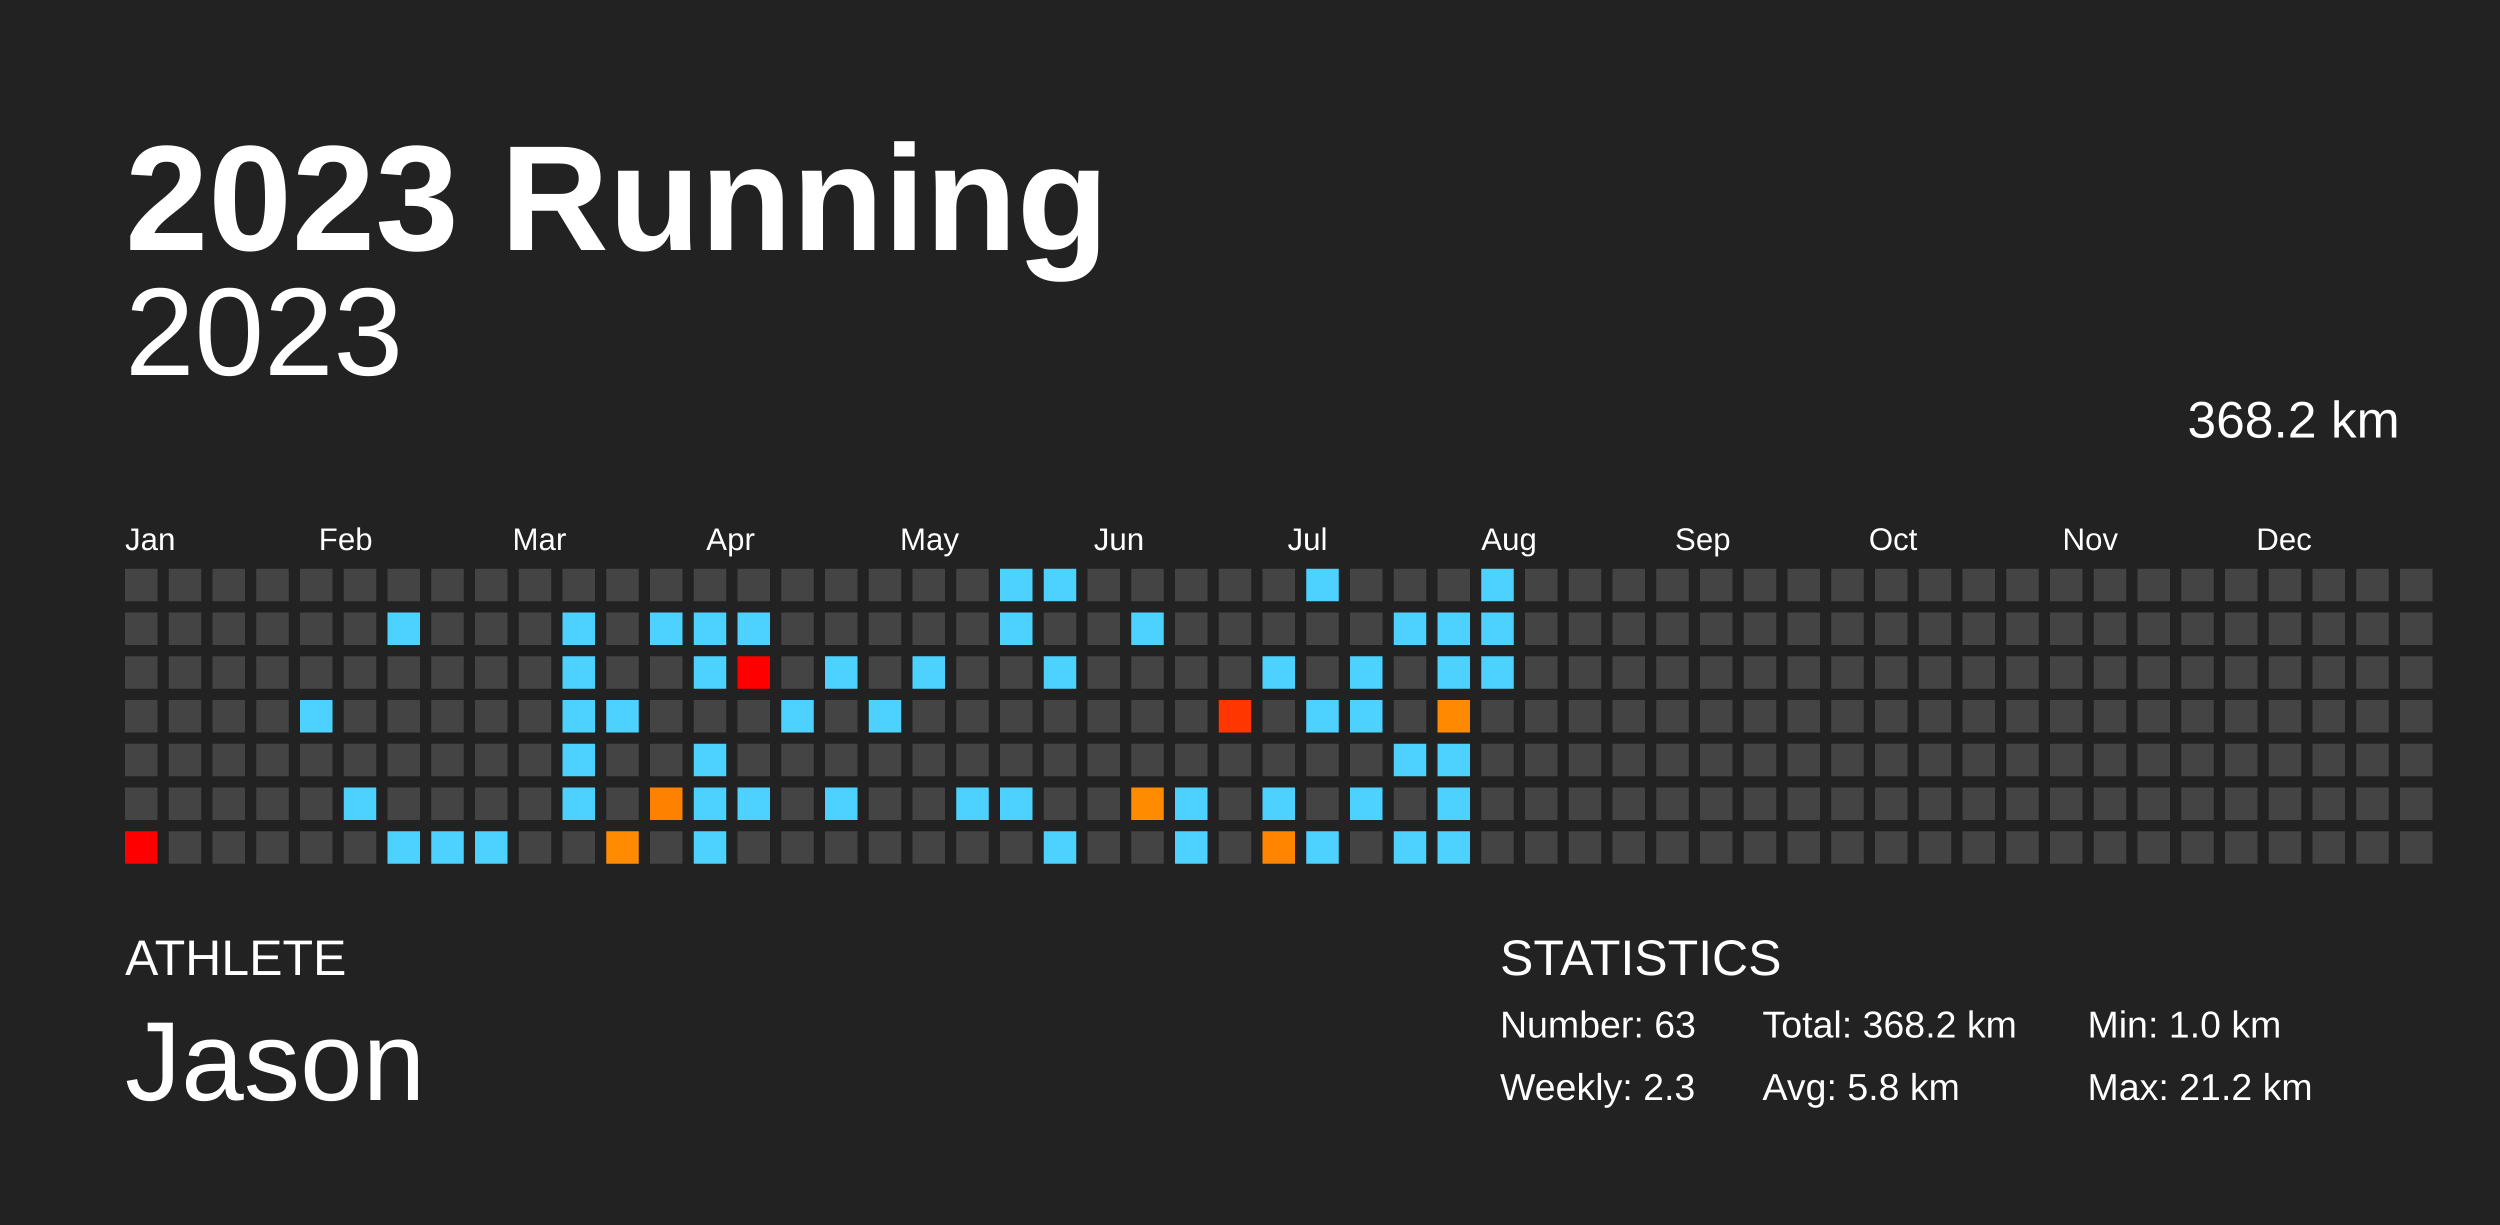
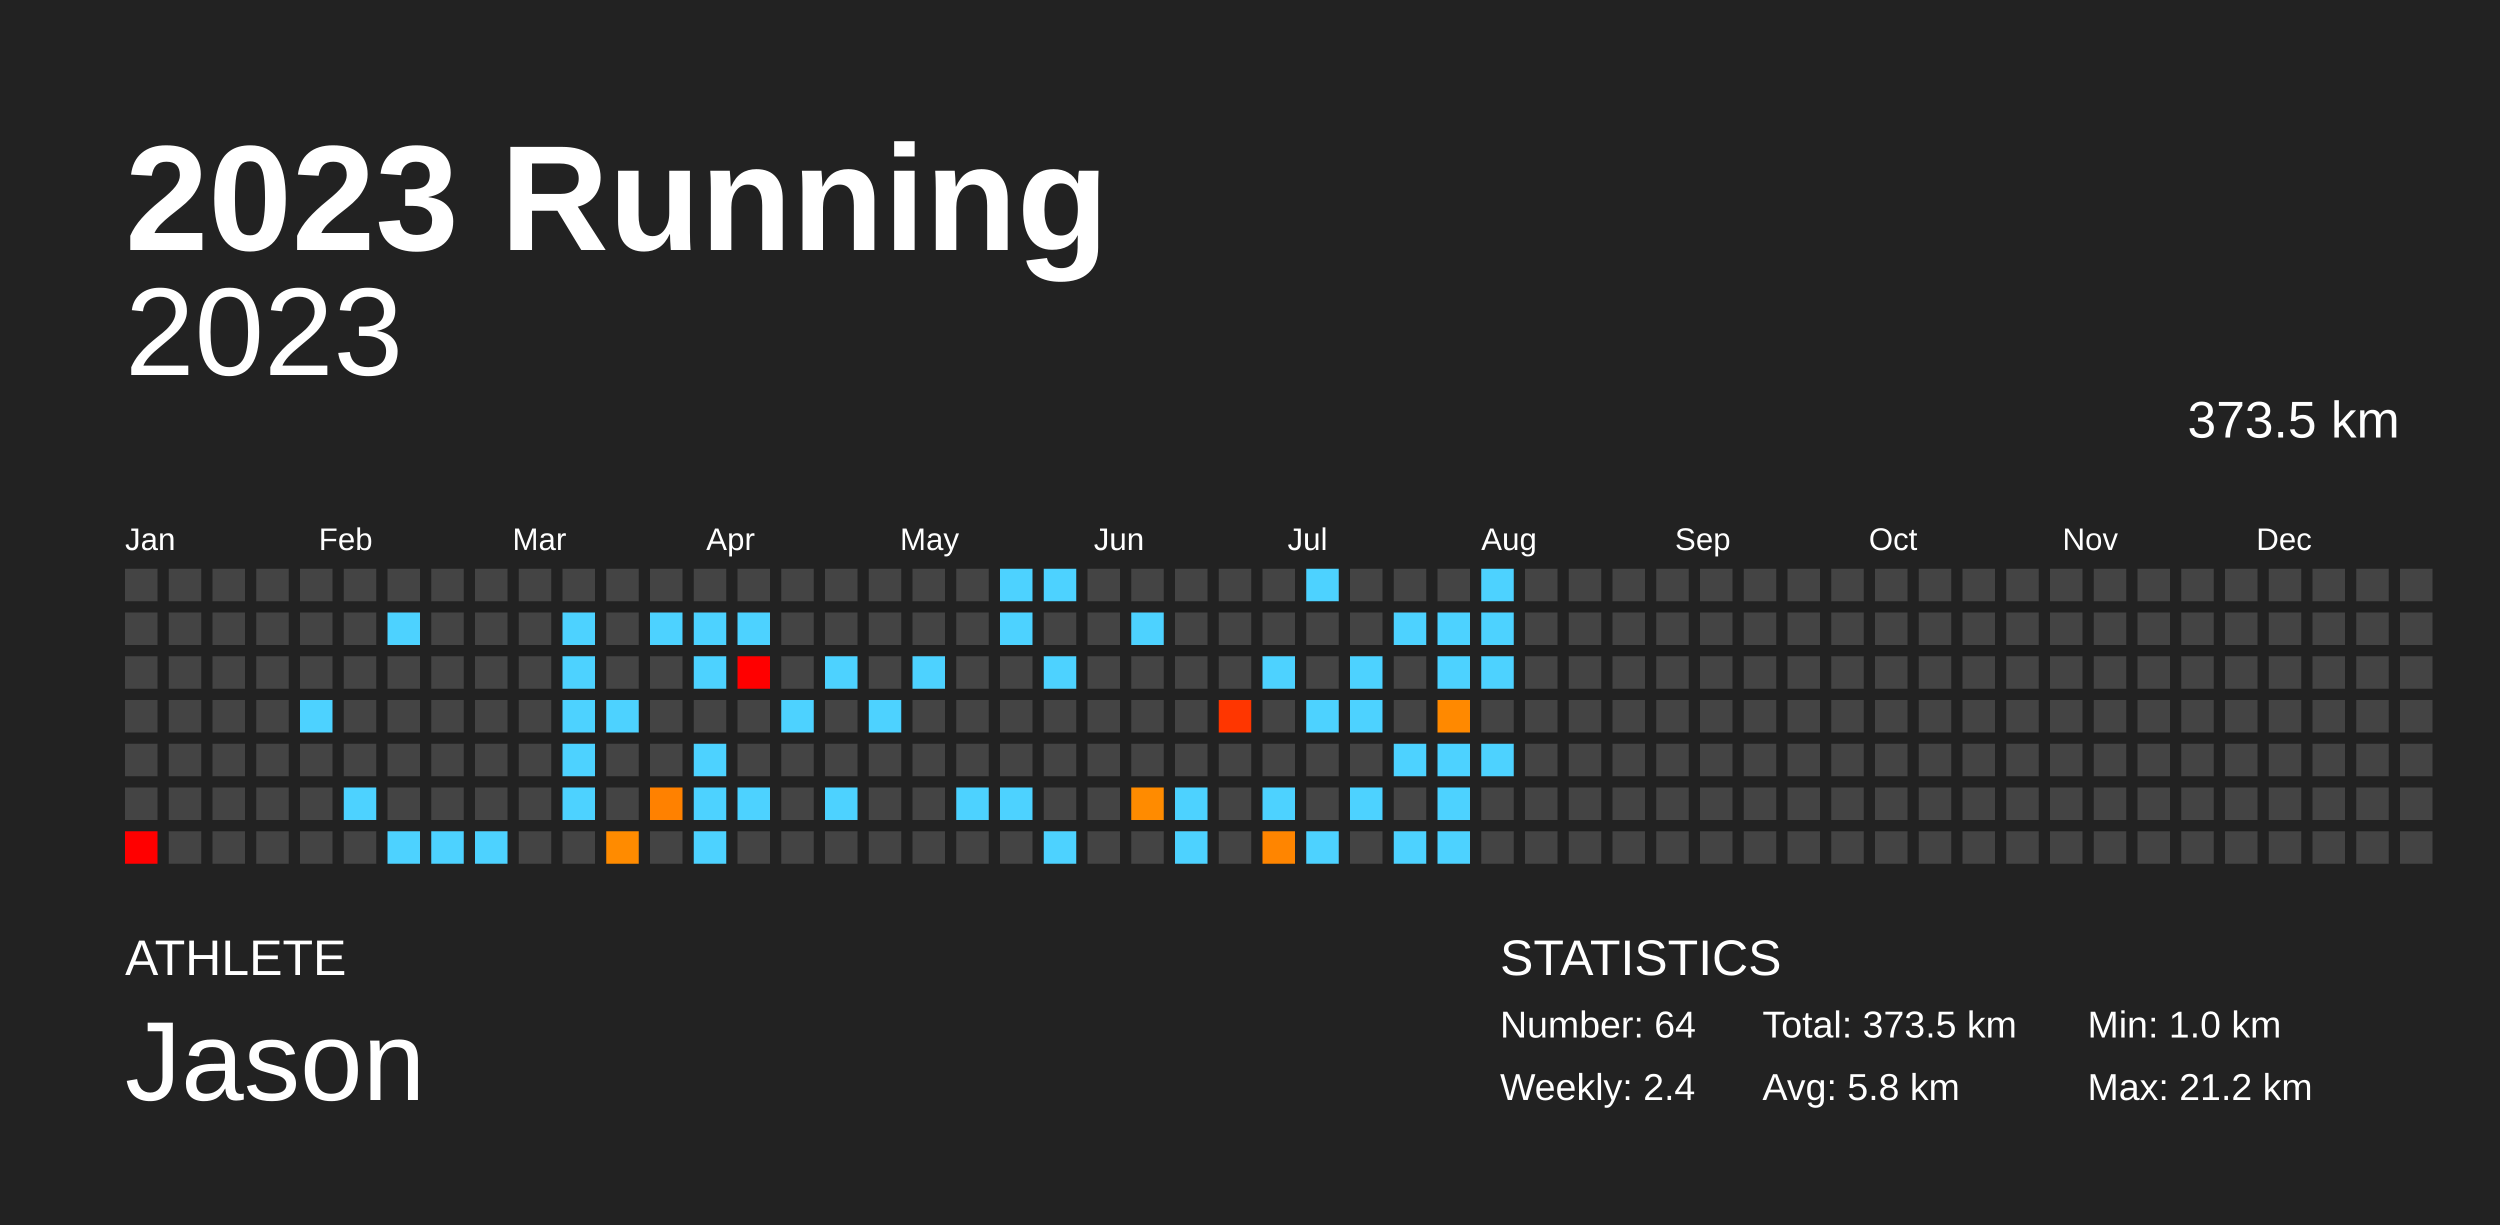
<svg xmlns="http://www.w3.org/2000/svg" baseProfile="full" height="98mm" version="1.1" viewBox="0,0,200,98" width="200mm">
  <defs />
  <rect fill="#222222" height="98" width="200" x="0" y="0" />
  <text fill="#FFFFFF" style="font-size:12px; font-family:Arial; font-weight:bold;" x="10" y="20">2023 Running</text>
  <text fill="#FFFFFF" style="font-size:4px; font-family:Arial" x="10" y="78">ATHLETE</text>
  <text fill="#FFFFFF" style="font-size:9px; font-family:Arial" x="10" y="88">Jason</text>
  <text fill="#FFFFFF" style="font-size:4px; font-family:Arial" x="120" y="78">STATISTICS</text>
-   <text fill="#FFFFFF" style="font-size:3px; font-family:Arial" x="120" y="83">Number: 63</text>
-   <text fill="#FFFFFF" style="font-size:3px; font-family:Arial" x="120" y="88">Weekly: 2.3</text>
-   <text fill="#FFFFFF" style="font-size:3px; font-family:Arial" x="141" y="83">Total: 368.2 km</text>
+   <text fill="#FFFFFF" style="font-size:3px; font-family:Arial" x="120" y="83">Number: 64</text>
+   <text fill="#FFFFFF" style="font-size:3px; font-family:Arial" x="120" y="88">Weekly: 2.4</text>
+   <text fill="#FFFFFF" style="font-size:3px; font-family:Arial" x="141" y="83">Total: 373.5 km</text>
  <text fill="#FFFFFF" style="font-size:3px; font-family:Arial" x="141" y="88">Avg: 5.8 km</text>
  <text fill="#FFFFFF" style="font-size:3px; font-family:Arial" x="167" y="83">Min: 1.0 km</text>
  <text fill="#FFFFFF" style="font-size:3px; font-family:Arial" x="167" y="88">Max: 21.2 km</text>
  <text alignment-baseline="hanging" fill="#FFFFFF" style="font-size:10.0px; font-family:Arial;" x="10" y="30">2023</text>
-   <text alignment-baseline="hanging" fill="#FFFFFF" style="font-size:4.125px; font-family:Arial;" x="175" y="35">368.2 km</text>
+   <text alignment-baseline="hanging" fill="#FFFFFF" style="font-size:4.125px; font-family:Arial;" x="175" y="35">373.5 km</text>
  <text fill="#FFFFFF" style="font-size:2.5px; font-family:Arial" x="10.0" y="44">Jan</text>
  <text fill="#FFFFFF" style="font-size:2.5px; font-family:Arial" x="25.5" y="44">Feb</text>
  <text fill="#FFFFFF" style="font-size:2.5px; font-family:Arial" x="41.0" y="44">Mar</text>
  <text fill="#FFFFFF" style="font-size:2.5px; font-family:Arial" x="56.5" y="44">Apr</text>
  <text fill="#FFFFFF" style="font-size:2.5px; font-family:Arial" x="72.0" y="44">May</text>
  <text fill="#FFFFFF" style="font-size:2.5px; font-family:Arial" x="87.5" y="44">Jun</text>
  <text fill="#FFFFFF" style="font-size:2.5px; font-family:Arial" x="103.0" y="44">Jul</text>
  <text fill="#FFFFFF" style="font-size:2.5px; font-family:Arial" x="118.5" y="44">Aug</text>
  <text fill="#FFFFFF" style="font-size:2.5px; font-family:Arial" x="134.0" y="44">Sep</text>
  <text fill="#FFFFFF" style="font-size:2.5px; font-family:Arial" x="149.5" y="44">Oct</text>
  <text fill="#FFFFFF" style="font-size:2.5px; font-family:Arial" x="165.0" y="44">Nov</text>
  <text fill="#FFFFFF" style="font-size:2.5px; font-family:Arial" x="180.5" y="44">Dec</text>
  <rect fill="#444444" height="2.6" width="2.6" x="10.0" y="45.5" />
  <rect fill="#444444" height="2.6" width="2.6" x="10.0" y="49.0" />
  <rect fill="#444444" height="2.6" width="2.6" x="10.0" y="52.5" />
  <rect fill="#444444" height="2.6" width="2.6" x="10.0" y="56.0" />
  <rect fill="#444444" height="2.6" width="2.6" x="10.0" y="59.5" />
  <rect fill="#444444" height="2.6" width="2.6" x="10.0" y="63.0" />
  <rect fill="red" height="2.6" width="2.6" x="10.0" y="66.5" />
  <rect fill="#444444" height="2.6" width="2.6" x="13.5" y="45.5" />
  <rect fill="#444444" height="2.6" width="2.6" x="13.5" y="49.0" />
  <rect fill="#444444" height="2.6" width="2.6" x="13.5" y="52.5" />
  <rect fill="#444444" height="2.6" width="2.6" x="13.5" y="56.0" />
  <rect fill="#444444" height="2.6" width="2.6" x="13.5" y="59.5" />
  <rect fill="#444444" height="2.6" width="2.6" x="13.5" y="63.0" />
  <rect fill="#444444" height="2.6" width="2.6" x="13.5" y="66.5" />
  <rect fill="#444444" height="2.6" width="2.6" x="17.0" y="45.5" />
  <rect fill="#444444" height="2.6" width="2.6" x="17.0" y="49.0" />
  <rect fill="#444444" height="2.6" width="2.6" x="17.0" y="52.5" />
  <rect fill="#444444" height="2.6" width="2.6" x="17.0" y="56.0" />
  <rect fill="#444444" height="2.6" width="2.6" x="17.0" y="59.5" />
  <rect fill="#444444" height="2.6" width="2.6" x="17.0" y="63.0" />
  <rect fill="#444444" height="2.6" width="2.6" x="17.0" y="66.5" />
  <rect fill="#444444" height="2.6" width="2.6" x="20.5" y="45.5" />
  <rect fill="#444444" height="2.6" width="2.6" x="20.5" y="49.0" />
  <rect fill="#444444" height="2.6" width="2.6" x="20.5" y="52.5" />
  <rect fill="#444444" height="2.6" width="2.6" x="20.5" y="56.0" />
  <rect fill="#444444" height="2.6" width="2.6" x="20.5" y="59.5" />
  <rect fill="#444444" height="2.6" width="2.6" x="20.5" y="63.0" />
  <rect fill="#444444" height="2.6" width="2.6" x="20.5" y="66.5" />
  <rect fill="#444444" height="2.6" width="2.6" x="24.0" y="45.5" />
  <rect fill="#444444" height="2.6" width="2.6" x="24.0" y="49.0" />
  <rect fill="#444444" height="2.6" width="2.6" x="24.0" y="52.5" />
  <rect fill="#4dd2ff" height="2.6" width="2.6" x="24.0" y="56.0" />
  <rect fill="#444444" height="2.6" width="2.6" x="24.0" y="59.5" />
  <rect fill="#444444" height="2.6" width="2.6" x="24.0" y="63.0" />
  <rect fill="#444444" height="2.6" width="2.6" x="24.0" y="66.5" />
  <rect fill="#444444" height="2.6" width="2.6" x="27.5" y="45.5" />
  <rect fill="#444444" height="2.6" width="2.6" x="27.5" y="49.0" />
  <rect fill="#444444" height="2.6" width="2.6" x="27.5" y="52.5" />
  <rect fill="#444444" height="2.6" width="2.6" x="27.5" y="56.0" />
  <rect fill="#444444" height="2.6" width="2.6" x="27.5" y="59.5" />
  <rect fill="#4dd2ff" height="2.6" width="2.6" x="27.5" y="63.0" />
  <rect fill="#444444" height="2.6" width="2.6" x="27.5" y="66.5" />
  <rect fill="#444444" height="2.6" width="2.6" x="31.0" y="45.5" />
  <rect fill="#4dd2ff" height="2.6" width="2.6" x="31.0" y="49.0" />
  <rect fill="#444444" height="2.6" width="2.6" x="31.0" y="52.5" />
  <rect fill="#444444" height="2.6" width="2.6" x="31.0" y="56.0" />
  <rect fill="#444444" height="2.6" width="2.6" x="31.0" y="59.5" />
  <rect fill="#444444" height="2.6" width="2.6" x="31.0" y="63.0" />
  <rect fill="#4dd2ff" height="2.6" width="2.6" x="31.0" y="66.5" />
  <rect fill="#444444" height="2.6" width="2.6" x="34.5" y="45.5" />
  <rect fill="#444444" height="2.6" width="2.6" x="34.5" y="49.0" />
  <rect fill="#444444" height="2.6" width="2.6" x="34.5" y="52.5" />
  <rect fill="#444444" height="2.6" width="2.6" x="34.5" y="56.0" />
  <rect fill="#444444" height="2.6" width="2.6" x="34.5" y="59.5" />
  <rect fill="#444444" height="2.6" width="2.6" x="34.5" y="63.0" />
  <rect fill="#4dd2ff" height="2.6" width="2.6" x="34.5" y="66.5" />
  <rect fill="#444444" height="2.6" width="2.6" x="38.0" y="45.5" />
  <rect fill="#444444" height="2.6" width="2.6" x="38.0" y="49.0" />
  <rect fill="#444444" height="2.6" width="2.6" x="38.0" y="52.5" />
  <rect fill="#444444" height="2.6" width="2.6" x="38.0" y="56.0" />
  <rect fill="#444444" height="2.6" width="2.6" x="38.0" y="59.5" />
  <rect fill="#444444" height="2.6" width="2.6" x="38.0" y="63.0" />
  <rect fill="#4dd2ff" height="2.6" width="2.6" x="38.0" y="66.5" />
  <rect fill="#444444" height="2.6" width="2.6" x="41.5" y="45.5" />
  <rect fill="#444444" height="2.6" width="2.6" x="41.5" y="49.0" />
  <rect fill="#444444" height="2.6" width="2.6" x="41.5" y="52.5" />
  <rect fill="#444444" height="2.6" width="2.6" x="41.5" y="56.0" />
  <rect fill="#444444" height="2.6" width="2.6" x="41.5" y="59.5" />
  <rect fill="#444444" height="2.6" width="2.6" x="41.5" y="63.0" />
  <rect fill="#444444" height="2.6" width="2.6" x="41.5" y="66.5" />
  <rect fill="#444444" height="2.6" width="2.6" x="45.0" y="45.5" />
  <rect fill="#4dd2ff" height="2.6" width="2.6" x="45.0" y="49.0" />
  <rect fill="#4dd2ff" height="2.6" width="2.6" x="45.0" y="52.5" />
  <rect fill="#4dd2ff" height="2.6" width="2.6" x="45.0" y="56.0" />
  <rect fill="#4dd2ff" height="2.6" width="2.6" x="45.0" y="59.5" />
  <rect fill="#4dd2ff" height="2.6" width="2.6" x="45.0" y="63.0" />
  <rect fill="#444444" height="2.6" width="2.6" x="45.0" y="66.5" />
  <rect fill="#444444" height="2.6" width="2.6" x="48.5" y="45.5" />
  <rect fill="#444444" height="2.6" width="2.6" x="48.5" y="49.0" />
  <rect fill="#444444" height="2.6" width="2.6" x="48.5" y="52.5" />
  <rect fill="#4dd2ff" height="2.6" width="2.6" x="48.5" y="56.0" />
  <rect fill="#444444" height="2.6" width="2.6" x="48.5" y="59.5" />
  <rect fill="#444444" height="2.6" width="2.6" x="48.5" y="63.0" />
  <rect fill="#ff8b00" height="2.6" width="2.6" x="48.5" y="66.5" />
  <rect fill="#444444" height="2.6" width="2.6" x="52.0" y="45.5" />
  <rect fill="#4dd2ff" height="2.6" width="2.6" x="52.0" y="49.0" />
  <rect fill="#444444" height="2.6" width="2.6" x="52.0" y="52.5" />
  <rect fill="#444444" height="2.6" width="2.6" x="52.0" y="56.0" />
  <rect fill="#444444" height="2.6" width="2.6" x="52.0" y="59.5" />
  <rect fill="#ff8100" height="2.6" width="2.6" x="52.0" y="63.0" />
  <rect fill="#444444" height="2.6" width="2.6" x="52.0" y="66.5" />
  <rect fill="#444444" height="2.6" width="2.6" x="55.5" y="45.5" />
  <rect fill="#4dd2ff" height="2.6" width="2.6" x="55.5" y="49.0" />
  <rect fill="#4dd2ff" height="2.6" width="2.6" x="55.5" y="52.5" />
  <rect fill="#444444" height="2.6" width="2.6" x="55.5" y="56.0" />
  <rect fill="#4dd2ff" height="2.6" width="2.6" x="55.5" y="59.5" />
  <rect fill="#4dd2ff" height="2.6" width="2.6" x="55.5" y="63.0" />
  <rect fill="#4dd2ff" height="2.6" width="2.6" x="55.5" y="66.5" />
  <rect fill="#444444" height="2.6" width="2.6" x="59.0" y="45.5" />
  <rect fill="#4dd2ff" height="2.6" width="2.6" x="59.0" y="49.0" />
  <rect fill="red" height="2.6" width="2.6" x="59.0" y="52.5" />
  <rect fill="#444444" height="2.6" width="2.6" x="59.0" y="56.0" />
  <rect fill="#444444" height="2.6" width="2.6" x="59.0" y="59.5" />
  <rect fill="#4dd2ff" height="2.6" width="2.6" x="59.0" y="63.0" />
  <rect fill="#444444" height="2.6" width="2.6" x="59.0" y="66.5" />
  <rect fill="#444444" height="2.6" width="2.6" x="62.5" y="45.5" />
  <rect fill="#444444" height="2.6" width="2.6" x="62.5" y="49.0" />
  <rect fill="#444444" height="2.6" width="2.6" x="62.5" y="52.5" />
  <rect fill="#4dd2ff" height="2.6" width="2.6" x="62.5" y="56.0" />
  <rect fill="#444444" height="2.6" width="2.6" x="62.5" y="59.5" />
  <rect fill="#444444" height="2.6" width="2.6" x="62.5" y="63.0" />
  <rect fill="#444444" height="2.6" width="2.6" x="62.5" y="66.5" />
  <rect fill="#444444" height="2.6" width="2.6" x="66.0" y="45.5" />
  <rect fill="#444444" height="2.6" width="2.6" x="66.0" y="49.0" />
  <rect fill="#4dd2ff" height="2.6" width="2.6" x="66.0" y="52.5" />
  <rect fill="#444444" height="2.6" width="2.6" x="66.0" y="56.0" />
  <rect fill="#444444" height="2.6" width="2.6" x="66.0" y="59.5" />
  <rect fill="#4dd2ff" height="2.6" width="2.6" x="66.0" y="63.0" />
  <rect fill="#444444" height="2.6" width="2.6" x="66.0" y="66.5" />
  <rect fill="#444444" height="2.6" width="2.6" x="69.5" y="45.5" />
  <rect fill="#444444" height="2.6" width="2.6" x="69.5" y="49.0" />
  <rect fill="#444444" height="2.6" width="2.6" x="69.5" y="52.5" />
  <rect fill="#4dd2ff" height="2.6" width="2.6" x="69.5" y="56.0" />
  <rect fill="#444444" height="2.6" width="2.6" x="69.5" y="59.5" />
  <rect fill="#444444" height="2.6" width="2.6" x="69.5" y="63.0" />
  <rect fill="#444444" height="2.6" width="2.6" x="69.5" y="66.5" />
  <rect fill="#444444" height="2.6" width="2.6" x="73.0" y="45.5" />
  <rect fill="#444444" height="2.6" width="2.6" x="73.0" y="49.0" />
  <rect fill="#4dd2ff" height="2.6" width="2.6" x="73.0" y="52.5" />
  <rect fill="#444444" height="2.6" width="2.6" x="73.0" y="56.0" />
  <rect fill="#444444" height="2.6" width="2.6" x="73.0" y="59.5" />
  <rect fill="#444444" height="2.6" width="2.6" x="73.0" y="63.0" />
  <rect fill="#444444" height="2.6" width="2.6" x="73.0" y="66.5" />
  <rect fill="#444444" height="2.6" width="2.6" x="76.5" y="45.5" />
  <rect fill="#444444" height="2.6" width="2.6" x="76.5" y="49.0" />
  <rect fill="#444444" height="2.6" width="2.6" x="76.5" y="52.5" />
  <rect fill="#444444" height="2.6" width="2.6" x="76.5" y="56.0" />
  <rect fill="#444444" height="2.6" width="2.6" x="76.5" y="59.5" />
  <rect fill="#4dd2ff" height="2.6" width="2.6" x="76.5" y="63.0" />
  <rect fill="#444444" height="2.6" width="2.6" x="76.5" y="66.5" />
  <rect fill="#4dd2ff" height="2.6" width="2.6" x="80.0" y="45.5" />
  <rect fill="#4dd2ff" height="2.6" width="2.6" x="80.0" y="49.0" />
  <rect fill="#444444" height="2.6" width="2.6" x="80.0" y="52.5" />
  <rect fill="#444444" height="2.6" width="2.6" x="80.0" y="56.0" />
  <rect fill="#444444" height="2.6" width="2.6" x="80.0" y="59.5" />
  <rect fill="#4dd2ff" height="2.6" width="2.6" x="80.0" y="63.0" />
  <rect fill="#444444" height="2.6" width="2.6" x="80.0" y="66.5" />
  <rect fill="#4dd2ff" height="2.6" width="2.6" x="83.5" y="45.5" />
  <rect fill="#444444" height="2.6" width="2.6" x="83.5" y="49.0" />
  <rect fill="#4dd2ff" height="2.6" width="2.6" x="83.5" y="52.5" />
  <rect fill="#444444" height="2.6" width="2.6" x="83.5" y="56.0" />
  <rect fill="#444444" height="2.6" width="2.6" x="83.5" y="59.5" />
  <rect fill="#444444" height="2.6" width="2.6" x="83.5" y="63.0" />
  <rect fill="#4dd2ff" height="2.6" width="2.6" x="83.5" y="66.5" />
  <rect fill="#444444" height="2.6" width="2.6" x="87.0" y="45.5" />
  <rect fill="#444444" height="2.6" width="2.6" x="87.0" y="49.0" />
  <rect fill="#444444" height="2.6" width="2.6" x="87.0" y="52.5" />
  <rect fill="#444444" height="2.6" width="2.6" x="87.0" y="56.0" />
  <rect fill="#444444" height="2.6" width="2.6" x="87.0" y="59.5" />
  <rect fill="#444444" height="2.6" width="2.6" x="87.0" y="63.0" />
  <rect fill="#444444" height="2.6" width="2.6" x="87.0" y="66.5" />
  <rect fill="#444444" height="2.6" width="2.6" x="90.5" y="45.5" />
  <rect fill="#4dd2ff" height="2.6" width="2.6" x="90.5" y="49.0" />
  <rect fill="#444444" height="2.6" width="2.6" x="90.5" y="52.5" />
  <rect fill="#444444" height="2.6" width="2.6" x="90.5" y="56.0" />
  <rect fill="#444444" height="2.6" width="2.6" x="90.5" y="59.5" />
  <rect fill="#ff8b00" height="2.6" width="2.6" x="90.5" y="63.0" />
  <rect fill="#444444" height="2.6" width="2.6" x="90.5" y="66.5" />
  <rect fill="#444444" height="2.6" width="2.6" x="94.0" y="45.5" />
  <rect fill="#444444" height="2.6" width="2.6" x="94.0" y="49.0" />
  <rect fill="#444444" height="2.6" width="2.6" x="94.0" y="52.5" />
  <rect fill="#444444" height="2.6" width="2.6" x="94.0" y="56.0" />
  <rect fill="#444444" height="2.6" width="2.6" x="94.0" y="59.5" />
  <rect fill="#4dd2ff" height="2.6" width="2.6" x="94.0" y="63.0" />
  <rect fill="#4dd2ff" height="2.6" width="2.6" x="94.0" y="66.5" />
  <rect fill="#444444" height="2.6" width="2.6" x="97.5" y="45.5" />
  <rect fill="#444444" height="2.6" width="2.6" x="97.5" y="49.0" />
  <rect fill="#444444" height="2.6" width="2.6" x="97.5" y="52.5" />
  <rect fill="#ff3600" height="2.6" width="2.6" x="97.5" y="56.0" />
  <rect fill="#444444" height="2.6" width="2.6" x="97.5" y="59.5" />
  <rect fill="#444444" height="2.6" width="2.6" x="97.5" y="63.0" />
  <rect fill="#444444" height="2.6" width="2.6" x="97.5" y="66.5" />
  <rect fill="#444444" height="2.6" width="2.6" x="101.0" y="45.5" />
  <rect fill="#444444" height="2.6" width="2.6" x="101.0" y="49.0" />
  <rect fill="#4dd2ff" height="2.6" width="2.6" x="101.0" y="52.5" />
  <rect fill="#444444" height="2.6" width="2.6" x="101.0" y="56.0" />
  <rect fill="#444444" height="2.6" width="2.6" x="101.0" y="59.5" />
  <rect fill="#4dd2ff" height="2.6" width="2.6" x="101.0" y="63.0" />
  <rect fill="#ff8500" height="2.6" width="2.6" x="101.0" y="66.5" />
  <rect fill="#4dd2ff" height="2.6" width="2.6" x="104.5" y="45.5" />
  <rect fill="#444444" height="2.6" width="2.6" x="104.5" y="49.0" />
  <rect fill="#444444" height="2.6" width="2.6" x="104.5" y="52.5" />
  <rect fill="#4dd2ff" height="2.6" width="2.6" x="104.5" y="56.0" />
  <rect fill="#444444" height="2.6" width="2.6" x="104.5" y="59.5" />
  <rect fill="#444444" height="2.6" width="2.6" x="104.5" y="63.0" />
  <rect fill="#4dd2ff" height="2.6" width="2.6" x="104.5" y="66.5" />
  <rect fill="#444444" height="2.6" width="2.6" x="108.0" y="45.5" />
  <rect fill="#444444" height="2.6" width="2.6" x="108.0" y="49.0" />
  <rect fill="#4dd2ff" height="2.6" width="2.6" x="108.0" y="52.5" />
  <rect fill="#4dd2ff" height="2.6" width="2.6" x="108.0" y="56.0" />
  <rect fill="#444444" height="2.6" width="2.6" x="108.0" y="59.5" />
  <rect fill="#4dd2ff" height="2.6" width="2.6" x="108.0" y="63.0" />
  <rect fill="#444444" height="2.6" width="2.6" x="108.0" y="66.5" />
  <rect fill="#444444" height="2.6" width="2.6" x="111.5" y="45.5" />
  <rect fill="#4dd2ff" height="2.6" width="2.6" x="111.5" y="49.0" />
  <rect fill="#444444" height="2.6" width="2.6" x="111.5" y="52.5" />
  <rect fill="#444444" height="2.6" width="2.6" x="111.5" y="56.0" />
  <rect fill="#4dd2ff" height="2.6" width="2.6" x="111.5" y="59.5" />
  <rect fill="#444444" height="2.6" width="2.6" x="111.5" y="63.0" />
  <rect fill="#4dd2ff" height="2.6" width="2.6" x="111.5" y="66.5" />
  <rect fill="#444444" height="2.6" width="2.6" x="115.0" y="45.5" />
  <rect fill="#4dd2ff" height="2.6" width="2.6" x="115.0" y="49.0" />
  <rect fill="#4dd2ff" height="2.6" width="2.6" x="115.0" y="52.5" />
  <rect fill="#ff8900" height="2.6" width="2.6" x="115.0" y="56.0" />
  <rect fill="#4dd2ff" height="2.6" width="2.6" x="115.0" y="59.5" />
  <rect fill="#4dd2ff" height="2.6" width="2.6" x="115.0" y="63.0" />
  <rect fill="#4dd2ff" height="2.6" width="2.6" x="115.0" y="66.5" />
  <rect fill="#4dd2ff" height="2.6" width="2.6" x="118.5" y="45.5" />
  <rect fill="#4dd2ff" height="2.6" width="2.6" x="118.5" y="49.0" />
  <rect fill="#4dd2ff" height="2.6" width="2.6" x="118.5" y="52.5" />
  <rect fill="#444444" height="2.6" width="2.6" x="118.5" y="56.0" />
-   <rect fill="#444444" height="2.6" width="2.6" x="118.5" y="59.5" />
+   <rect fill="#4dd2ff" height="2.6" width="2.6" x="118.5" y="59.5" />
  <rect fill="#444444" height="2.6" width="2.6" x="118.5" y="63.0" />
  <rect fill="#444444" height="2.6" width="2.6" x="118.5" y="66.5" />
  <rect fill="#444444" height="2.6" width="2.6" x="122.0" y="45.5" />
  <rect fill="#444444" height="2.6" width="2.6" x="122.0" y="49.0" />
  <rect fill="#444444" height="2.6" width="2.6" x="122.0" y="52.5" />
  <rect fill="#444444" height="2.6" width="2.6" x="122.0" y="56.0" />
  <rect fill="#444444" height="2.6" width="2.6" x="122.0" y="59.5" />
  <rect fill="#444444" height="2.6" width="2.6" x="122.0" y="63.0" />
  <rect fill="#444444" height="2.6" width="2.6" x="122.0" y="66.5" />
  <rect fill="#444444" height="2.6" width="2.6" x="125.5" y="45.5" />
  <rect fill="#444444" height="2.6" width="2.6" x="125.5" y="49.0" />
  <rect fill="#444444" height="2.6" width="2.6" x="125.5" y="52.5" />
  <rect fill="#444444" height="2.6" width="2.6" x="125.5" y="56.0" />
  <rect fill="#444444" height="2.6" width="2.6" x="125.5" y="59.5" />
  <rect fill="#444444" height="2.6" width="2.6" x="125.5" y="63.0" />
  <rect fill="#444444" height="2.6" width="2.6" x="125.5" y="66.5" />
  <rect fill="#444444" height="2.6" width="2.6" x="129.0" y="45.5" />
  <rect fill="#444444" height="2.6" width="2.6" x="129.0" y="49.0" />
  <rect fill="#444444" height="2.6" width="2.6" x="129.0" y="52.5" />
  <rect fill="#444444" height="2.6" width="2.6" x="129.0" y="56.0" />
  <rect fill="#444444" height="2.6" width="2.6" x="129.0" y="59.5" />
  <rect fill="#444444" height="2.6" width="2.6" x="129.0" y="63.0" />
  <rect fill="#444444" height="2.6" width="2.6" x="129.0" y="66.5" />
  <rect fill="#444444" height="2.6" width="2.6" x="132.5" y="45.5" />
  <rect fill="#444444" height="2.6" width="2.6" x="132.5" y="49.0" />
  <rect fill="#444444" height="2.6" width="2.6" x="132.5" y="52.5" />
  <rect fill="#444444" height="2.6" width="2.6" x="132.5" y="56.0" />
  <rect fill="#444444" height="2.6" width="2.6" x="132.5" y="59.5" />
  <rect fill="#444444" height="2.6" width="2.6" x="132.5" y="63.0" />
  <rect fill="#444444" height="2.6" width="2.6" x="132.5" y="66.5" />
  <rect fill="#444444" height="2.6" width="2.6" x="136.0" y="45.5" />
  <rect fill="#444444" height="2.6" width="2.6" x="136.0" y="49.0" />
  <rect fill="#444444" height="2.6" width="2.6" x="136.0" y="52.5" />
  <rect fill="#444444" height="2.6" width="2.6" x="136.0" y="56.0" />
  <rect fill="#444444" height="2.6" width="2.6" x="136.0" y="59.5" />
  <rect fill="#444444" height="2.6" width="2.6" x="136.0" y="63.0" />
  <rect fill="#444444" height="2.6" width="2.6" x="136.0" y="66.5" />
  <rect fill="#444444" height="2.6" width="2.6" x="139.5" y="45.5" />
  <rect fill="#444444" height="2.6" width="2.6" x="139.5" y="49.0" />
  <rect fill="#444444" height="2.6" width="2.6" x="139.5" y="52.5" />
  <rect fill="#444444" height="2.6" width="2.6" x="139.5" y="56.0" />
  <rect fill="#444444" height="2.6" width="2.6" x="139.5" y="59.5" />
  <rect fill="#444444" height="2.6" width="2.6" x="139.5" y="63.0" />
  <rect fill="#444444" height="2.6" width="2.6" x="139.5" y="66.5" />
  <rect fill="#444444" height="2.6" width="2.6" x="143.0" y="45.5" />
  <rect fill="#444444" height="2.6" width="2.6" x="143.0" y="49.0" />
  <rect fill="#444444" height="2.6" width="2.6" x="143.0" y="52.5" />
  <rect fill="#444444" height="2.6" width="2.6" x="143.0" y="56.0" />
  <rect fill="#444444" height="2.6" width="2.6" x="143.0" y="59.5" />
  <rect fill="#444444" height="2.6" width="2.6" x="143.0" y="63.0" />
  <rect fill="#444444" height="2.6" width="2.6" x="143.0" y="66.5" />
  <rect fill="#444444" height="2.6" width="2.6" x="146.5" y="45.5" />
  <rect fill="#444444" height="2.6" width="2.6" x="146.5" y="49.0" />
  <rect fill="#444444" height="2.6" width="2.6" x="146.5" y="52.5" />
  <rect fill="#444444" height="2.6" width="2.6" x="146.5" y="56.0" />
  <rect fill="#444444" height="2.6" width="2.6" x="146.5" y="59.5" />
  <rect fill="#444444" height="2.6" width="2.6" x="146.5" y="63.0" />
  <rect fill="#444444" height="2.6" width="2.6" x="146.5" y="66.5" />
  <rect fill="#444444" height="2.6" width="2.6" x="150.0" y="45.5" />
  <rect fill="#444444" height="2.6" width="2.6" x="150.0" y="49.0" />
  <rect fill="#444444" height="2.6" width="2.6" x="150.0" y="52.5" />
  <rect fill="#444444" height="2.6" width="2.6" x="150.0" y="56.0" />
  <rect fill="#444444" height="2.6" width="2.6" x="150.0" y="59.5" />
  <rect fill="#444444" height="2.6" width="2.6" x="150.0" y="63.0" />
  <rect fill="#444444" height="2.6" width="2.6" x="150.0" y="66.5" />
  <rect fill="#444444" height="2.6" width="2.6" x="153.5" y="45.5" />
  <rect fill="#444444" height="2.6" width="2.6" x="153.5" y="49.0" />
  <rect fill="#444444" height="2.6" width="2.6" x="153.5" y="52.5" />
  <rect fill="#444444" height="2.6" width="2.6" x="153.5" y="56.0" />
  <rect fill="#444444" height="2.6" width="2.6" x="153.5" y="59.5" />
  <rect fill="#444444" height="2.6" width="2.6" x="153.5" y="63.0" />
  <rect fill="#444444" height="2.6" width="2.6" x="153.5" y="66.5" />
  <rect fill="#444444" height="2.6" width="2.6" x="157.0" y="45.5" />
  <rect fill="#444444" height="2.6" width="2.6" x="157.0" y="49.0" />
  <rect fill="#444444" height="2.6" width="2.6" x="157.0" y="52.5" />
  <rect fill="#444444" height="2.6" width="2.6" x="157.0" y="56.0" />
  <rect fill="#444444" height="2.6" width="2.6" x="157.0" y="59.5" />
  <rect fill="#444444" height="2.6" width="2.6" x="157.0" y="63.0" />
  <rect fill="#444444" height="2.6" width="2.6" x="157.0" y="66.5" />
  <rect fill="#444444" height="2.6" width="2.6" x="160.5" y="45.5" />
  <rect fill="#444444" height="2.6" width="2.6" x="160.5" y="49.0" />
  <rect fill="#444444" height="2.6" width="2.6" x="160.5" y="52.5" />
  <rect fill="#444444" height="2.6" width="2.6" x="160.5" y="56.0" />
  <rect fill="#444444" height="2.6" width="2.6" x="160.5" y="59.5" />
  <rect fill="#444444" height="2.6" width="2.6" x="160.5" y="63.0" />
  <rect fill="#444444" height="2.6" width="2.6" x="160.5" y="66.5" />
  <rect fill="#444444" height="2.6" width="2.6" x="164.0" y="45.5" />
  <rect fill="#444444" height="2.6" width="2.6" x="164.0" y="49.0" />
  <rect fill="#444444" height="2.6" width="2.6" x="164.0" y="52.5" />
  <rect fill="#444444" height="2.6" width="2.6" x="164.0" y="56.0" />
  <rect fill="#444444" height="2.6" width="2.6" x="164.0" y="59.5" />
  <rect fill="#444444" height="2.6" width="2.6" x="164.0" y="63.0" />
  <rect fill="#444444" height="2.6" width="2.6" x="164.0" y="66.5" />
  <rect fill="#444444" height="2.6" width="2.6" x="167.5" y="45.5" />
  <rect fill="#444444" height="2.6" width="2.6" x="167.5" y="49.0" />
  <rect fill="#444444" height="2.6" width="2.6" x="167.5" y="52.5" />
  <rect fill="#444444" height="2.6" width="2.6" x="167.5" y="56.0" />
  <rect fill="#444444" height="2.6" width="2.6" x="167.5" y="59.5" />
  <rect fill="#444444" height="2.6" width="2.6" x="167.5" y="63.0" />
  <rect fill="#444444" height="2.6" width="2.6" x="167.5" y="66.5" />
  <rect fill="#444444" height="2.6" width="2.6" x="171.0" y="45.5" />
  <rect fill="#444444" height="2.6" width="2.6" x="171.0" y="49.0" />
  <rect fill="#444444" height="2.6" width="2.6" x="171.0" y="52.5" />
  <rect fill="#444444" height="2.6" width="2.6" x="171.0" y="56.0" />
  <rect fill="#444444" height="2.6" width="2.6" x="171.0" y="59.5" />
  <rect fill="#444444" height="2.6" width="2.6" x="171.0" y="63.0" />
  <rect fill="#444444" height="2.6" width="2.6" x="171.0" y="66.5" />
  <rect fill="#444444" height="2.6" width="2.6" x="174.5" y="45.5" />
  <rect fill="#444444" height="2.6" width="2.6" x="174.5" y="49.0" />
  <rect fill="#444444" height="2.6" width="2.6" x="174.5" y="52.5" />
  <rect fill="#444444" height="2.6" width="2.6" x="174.5" y="56.0" />
  <rect fill="#444444" height="2.6" width="2.6" x="174.5" y="59.5" />
  <rect fill="#444444" height="2.6" width="2.6" x="174.5" y="63.0" />
  <rect fill="#444444" height="2.6" width="2.6" x="174.5" y="66.5" />
  <rect fill="#444444" height="2.6" width="2.6" x="178.0" y="45.5" />
  <rect fill="#444444" height="2.6" width="2.6" x="178.0" y="49.0" />
  <rect fill="#444444" height="2.6" width="2.6" x="178.0" y="52.5" />
  <rect fill="#444444" height="2.6" width="2.6" x="178.0" y="56.0" />
  <rect fill="#444444" height="2.6" width="2.6" x="178.0" y="59.5" />
  <rect fill="#444444" height="2.6" width="2.6" x="178.0" y="63.0" />
  <rect fill="#444444" height="2.6" width="2.6" x="178.0" y="66.5" />
  <rect fill="#444444" height="2.6" width="2.6" x="181.5" y="45.5" />
  <rect fill="#444444" height="2.6" width="2.6" x="181.5" y="49.0" />
  <rect fill="#444444" height="2.6" width="2.6" x="181.5" y="52.5" />
  <rect fill="#444444" height="2.6" width="2.6" x="181.5" y="56.0" />
  <rect fill="#444444" height="2.6" width="2.6" x="181.5" y="59.5" />
  <rect fill="#444444" height="2.6" width="2.6" x="181.5" y="63.0" />
  <rect fill="#444444" height="2.6" width="2.6" x="181.5" y="66.5" />
  <rect fill="#444444" height="2.6" width="2.6" x="185.0" y="45.5" />
  <rect fill="#444444" height="2.6" width="2.6" x="185.0" y="49.0" />
  <rect fill="#444444" height="2.6" width="2.6" x="185.0" y="52.5" />
  <rect fill="#444444" height="2.6" width="2.6" x="185.0" y="56.0" />
  <rect fill="#444444" height="2.6" width="2.6" x="185.0" y="59.5" />
  <rect fill="#444444" height="2.6" width="2.6" x="185.0" y="63.0" />
  <rect fill="#444444" height="2.6" width="2.6" x="185.0" y="66.5" />
  <rect fill="#444444" height="2.6" width="2.6" x="188.5" y="45.5" />
  <rect fill="#444444" height="2.6" width="2.6" x="188.5" y="49.0" />
  <rect fill="#444444" height="2.6" width="2.6" x="188.5" y="52.5" />
  <rect fill="#444444" height="2.6" width="2.6" x="188.5" y="56.0" />
  <rect fill="#444444" height="2.6" width="2.6" x="188.5" y="59.5" />
  <rect fill="#444444" height="2.6" width="2.6" x="188.5" y="63.0" />
  <rect fill="#444444" height="2.6" width="2.6" x="188.5" y="66.5" />
  <rect fill="#444444" height="2.6" width="2.6" x="192.0" y="45.5" />
  <rect fill="#444444" height="2.6" width="2.6" x="192.0" y="49.0" />
  <rect fill="#444444" height="2.6" width="2.6" x="192.0" y="52.5" />
  <rect fill="#444444" height="2.6" width="2.6" x="192.0" y="56.0" />
  <rect fill="#444444" height="2.6" width="2.6" x="192.0" y="59.5" />
  <rect fill="#444444" height="2.6" width="2.6" x="192.0" y="63.0" />
  <rect fill="#444444" height="2.6" width="2.6" x="192.0" y="66.5" />
</svg>
